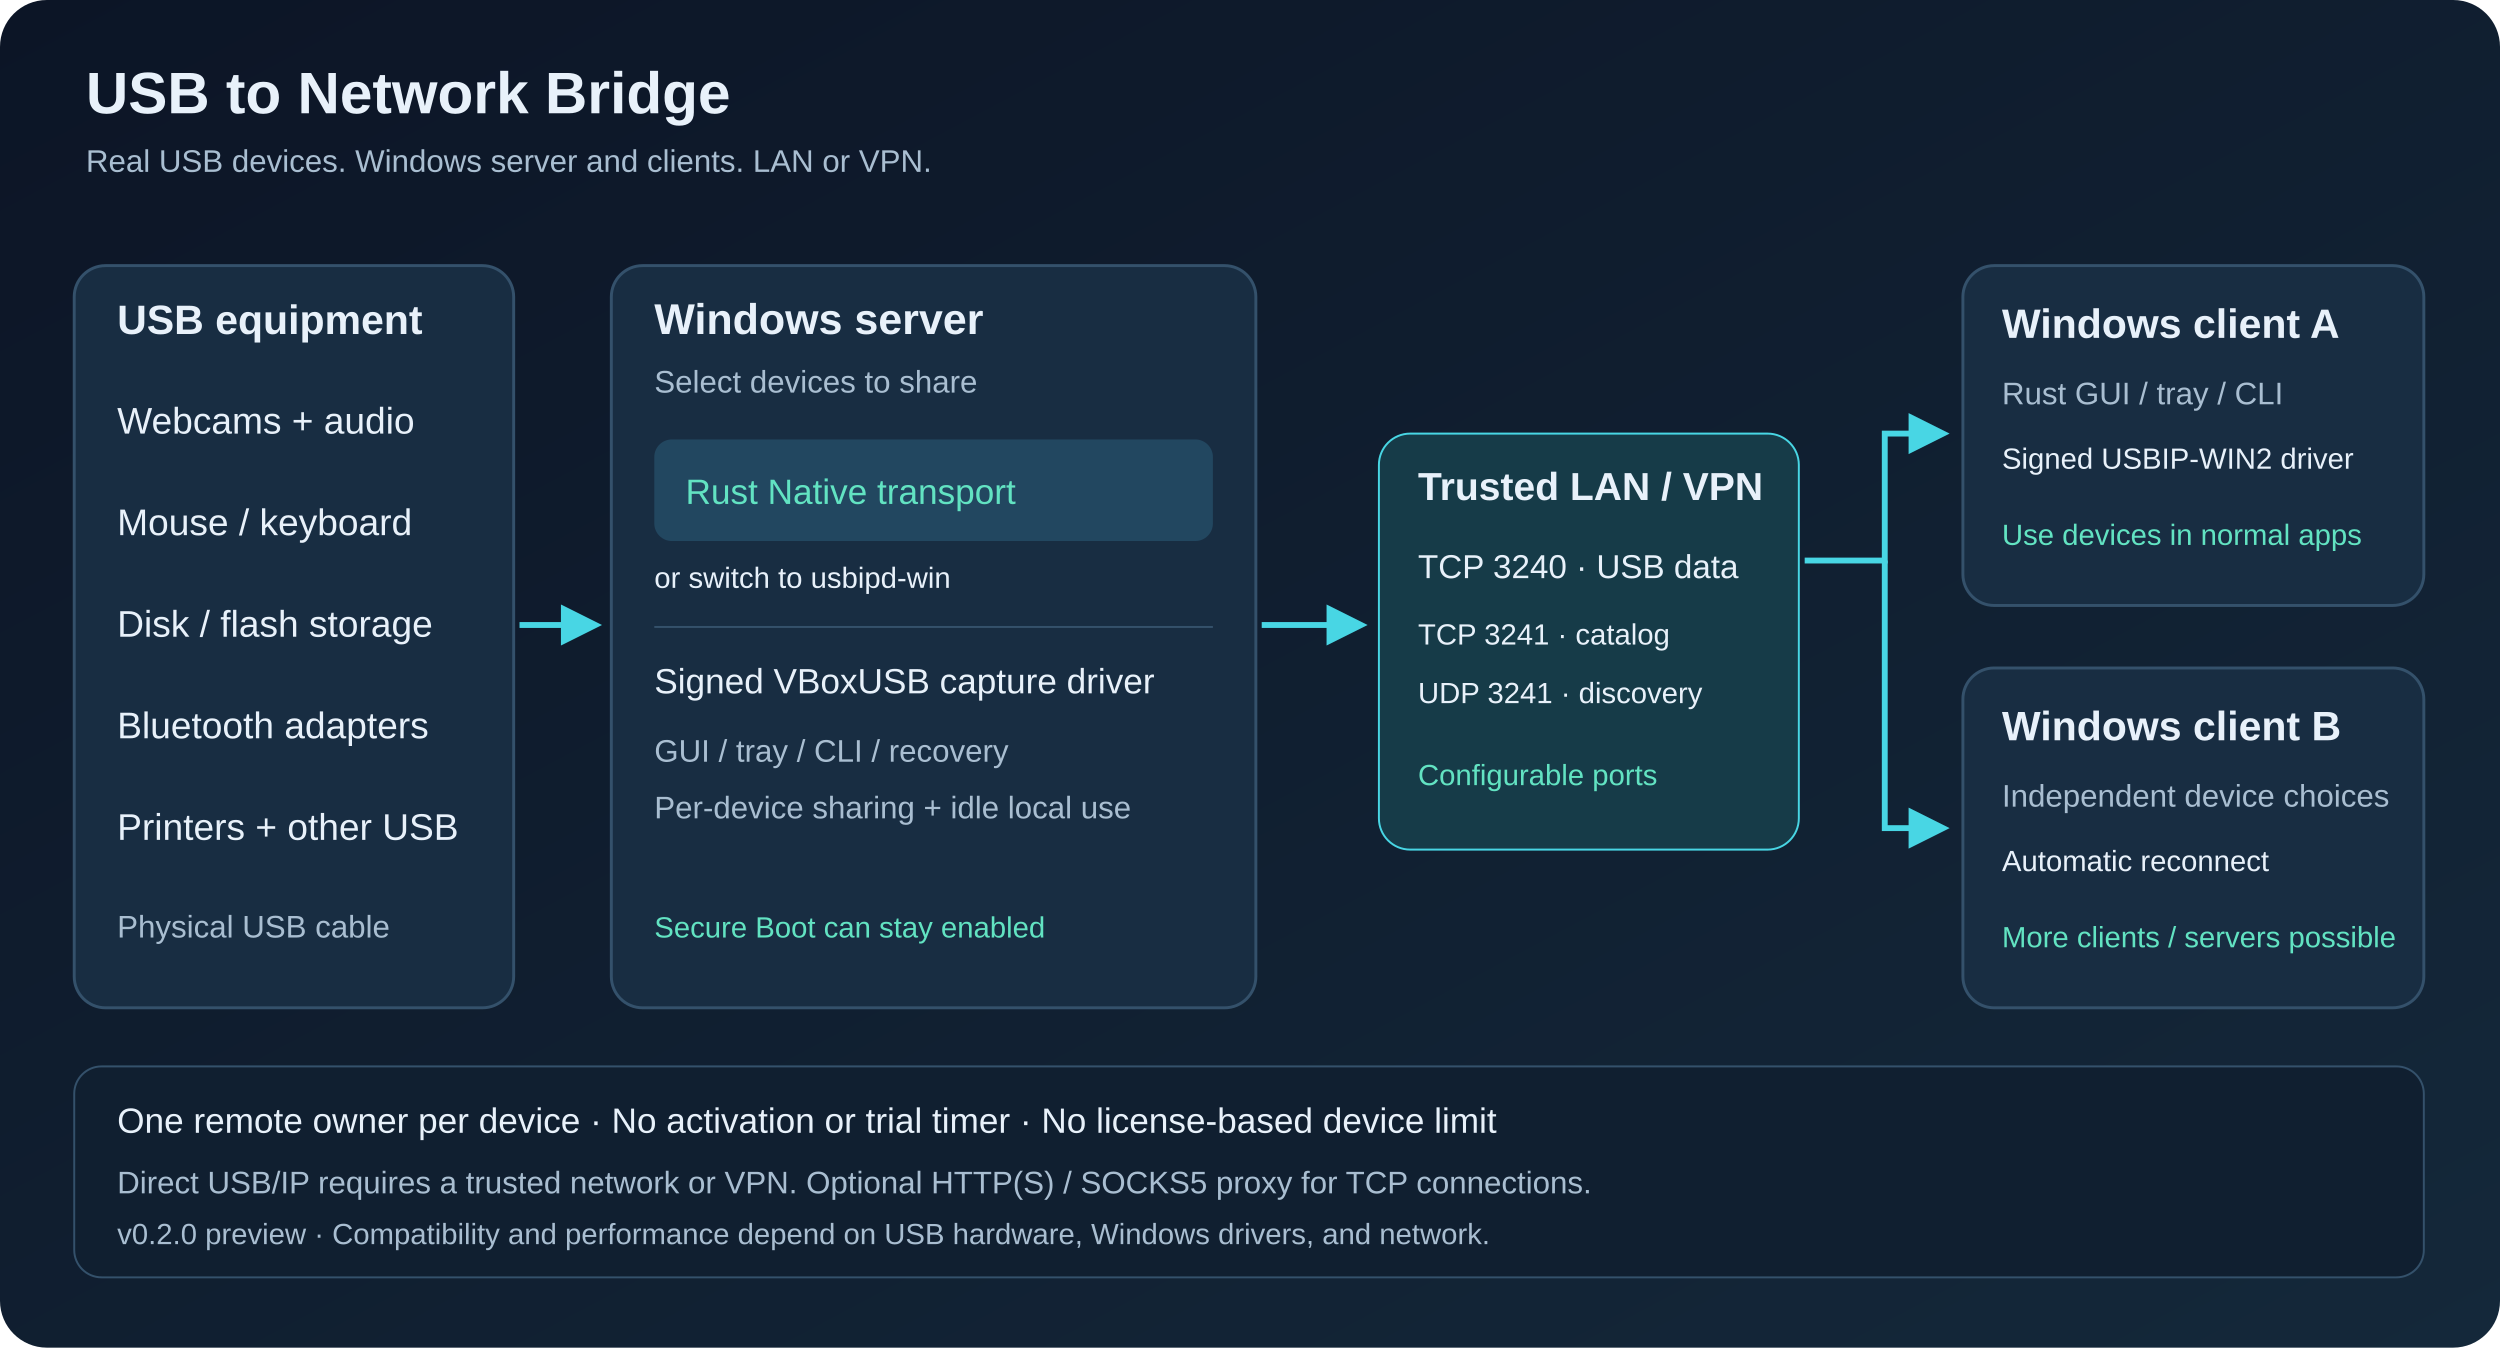
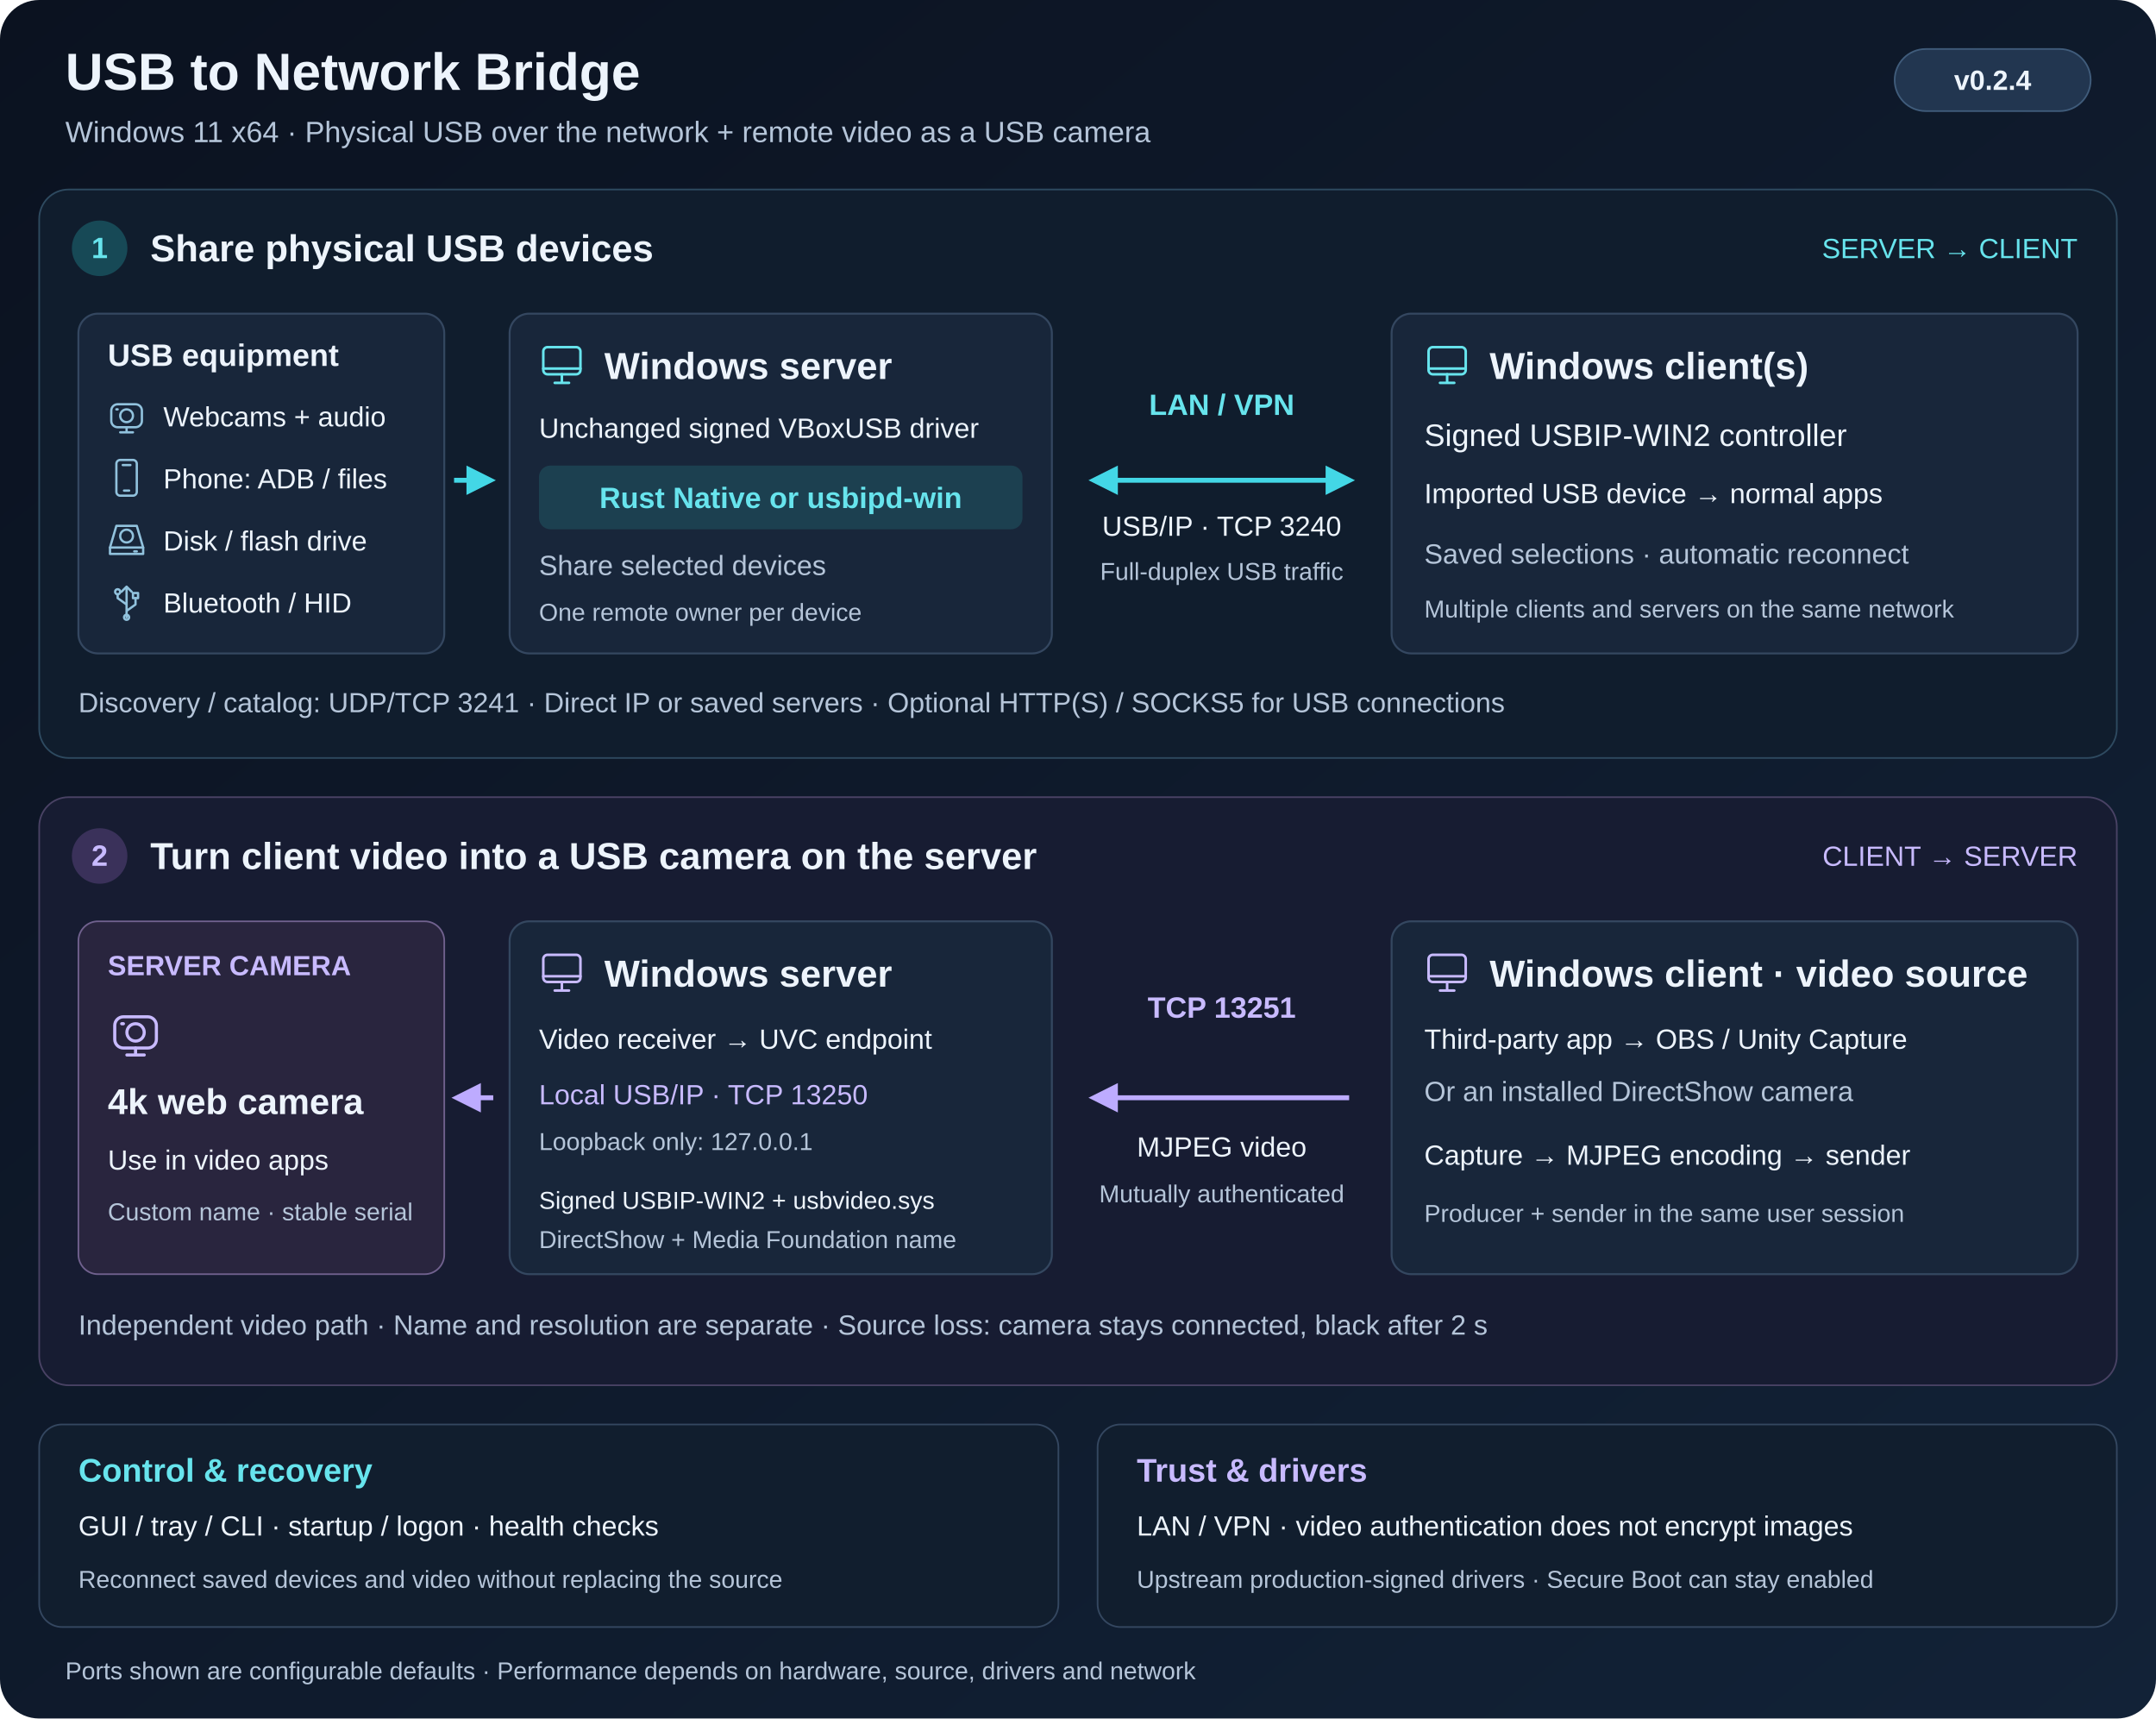
- <svg xmlns="http://www.w3.org/2000/svg" width="1280" height="690" viewBox="0 0 1280 690" role="img" aria-labelledby="title desc">
+ <svg xmlns="http://www.w3.org/2000/svg" width="1320" height="1052" viewBox="0 0 1320 1052" role="img" aria-labelledby="title desc">
  <defs>
-     <linearGradient id="bg" x2="1" y2="1">
-       <stop stop-color="#0c1526" />
-       <stop offset="1" stop-color="#14283a" />
+     <linearGradient id="background" x2="1" y2="1">
+       <stop stop-color="#0b1220" />
+       <stop offset="1" stop-color="#122237" />
    </linearGradient>
-     <marker id="arrow" viewBox="0 0 10 10" refX="8" refY="5" markerWidth="7" markerHeight="7" orient="auto-start-reverse">
-       <path d="M0 0 10 5 0 10Z" fill="#48d6e4" />
+     <marker id="usb-arrow" viewBox="0 0 10 10" refX="8" refY="5" markerWidth="6" markerHeight="6" orient="auto-start-reverse">
+       <path d="M0 0 10 5 0 10Z" fill="#43d7e6" />
    </marker>
-     <style>text{font-family:Segoe UI,Arial,sans-serif;fill:#e8f1fa}.muted{fill:#a9bed1;font-size:16px}.card{fill:#182d42;stroke:#34516b;stroke-width:1.5}.small{font-size:15px}.accent{fill:#62e3c2}.line{stroke:#48d6e4;stroke-width:3;fill:none;marker-end:url(#arrow)}</style>
+     <marker id="video-arrow" viewBox="0 0 10 10" refX="8" refY="5" markerWidth="6" markerHeight="6" orient="auto">
+       <path d="M0 0 10 5 0 10Z" fill="#bdabff" />
+     </marker>
+     <style>
+       text{font-family:Segoe UI,Arial,sans-serif;fill:#edf4fc}
+       .title{font-size:23px;font-weight:700}.body{font-size:17px}.small{font-size:15px}
+       .muted{fill:#b5c5d9}.cyan{fill:#67e4ed}.purple{fill:#c8baff}
+       .card{fill:#18263a;stroke:#344760;stroke-width:1.2}
+       .icon{fill:none;stroke:currentColor;stroke-width:1.8;stroke-linecap:round;stroke-linejoin:round}
+       .usb{fill:none;stroke:#43d7e6;stroke-width:3;marker-end:url(#usb-arrow)}
+       .video{fill:none;stroke:#bdabff;stroke-width:3;marker-end:url(#video-arrow)}
+     </style>
+     <symbol id="camera" viewBox="0 0 32 32">
+       <g class="icon">
+         <rect x="4" y="7" width="24" height="18" rx="5" />
+         <circle cx="16" cy="16" r="5" />
+         <path d="M11 29h10M16 25v4M8 11h1" />
+       </g>
+     </symbol>
+     <symbol id="phone" viewBox="0 0 32 32">
+       <g class="icon">
+         <rect x="8" y="2" width="16" height="28" rx="3" />
+         <path d="M13 6h6M14 26h4" />
+       </g>
+     </symbol>
+     <symbol id="disk" viewBox="0 0 32 32">
+       <g class="icon">
+         <path d="m8 5-5 17v5h26v-5L24 5Z" />
+         <path d="M3 22h26M22 25h2" />
+         <circle cx="16" cy="13" r="5" />
+       </g>
+     </symbol>
+     <symbol id="usb" viewBox="0 0 32 32">
+       <g class="icon">
+         <path d="M16 28V4m-4 4 4-4 4 4M16 18l-7-5v-3M16 23l7-5v-5" />
+         <circle cx="9" cy="8" r="2" />
+         <path d="M21 9h4v4h-4Z" />
+         <circle cx="16" cy="28" r="2" />
+       </g>
+     </symbol>
+     <symbol id="computer" viewBox="0 0 32 32">
+       <g class="icon">
+         <rect x="3" y="4" width="26" height="19" rx="3" />
+         <path d="M11 29h10M16 23v6M3 19h26" />
+       </g>
+     </symbol>
  </defs>
-   <rect width="1280" height="690" rx="24" fill="url(#bg)" />
-   <text x="44" y="58" font-size="30" font-weight="700">USB to Network Bridge</text>
-   <text x="44" y="88" class="muted">Real USB devices. Windows server and clients. LAN or VPN.</text>
-   <rect x="38" y="136" width="225" height="380" rx="16" class="card" />
-   <text x="60" y="171" font-size="21" font-weight="600">USB equipment</text>
-   <g font-size="19">
-     <text x="60" y="222">Webcams + audio</text>
-     <text x="60" y="274">Mouse / keyboard</text>
-     <text x="60" y="326">Disk / flash storage</text>
-     <text x="60" y="378">Bluetooth adapters</text>
-     <text x="60" y="430">Printers + other USB</text>
+   <rect width="1320" height="1052" rx="24" fill="url(#background)" />
+   <text x="40" y="55" font-size="32" font-weight="700">USB to Network Bridge</text>
+   <text x="40" y="87" font-size="18" class="muted">Windows 11 x64 · Physical USB over the network + remote video as a USB camera</text>
+   <rect x="1160" y="30" width="120" height="38" rx="19" fill="#223650" stroke="#405c7b" />
+   <text x="1220" y="55" text-anchor="middle" font-size="17" font-weight="600">v0.2.4</text>
+   <rect x="24" y="116" width="1272" height="348" rx="18" fill="#101d2d" stroke="#2e4a60" />
+   <circle cx="61" cy="152" r="17" fill="#174956" />
+   <text x="61" y="158" text-anchor="middle" font-size="18" font-weight="700" class="cyan">1</text>
+   <text x="92" y="160" class="title">Share physical USB devices</text>
+   <text x="1272" y="158" text-anchor="end" class="body cyan">SERVER → CLIENT</text>
+   <rect x="48" y="192" width="224" height="208" rx="12" class="card" />
+   <text x="66" y="224" font-size="19" font-weight="600">USB equipment</text>
+   <g color="#91c2dd">
+     <use href="#camera" x="65" y="242" width="25" height="25" />
+     <use href="#phone" x="65" y="280" width="25" height="25" />
+     <use href="#disk" x="65" y="318" width="25" height="25" />
+     <use href="#usb" x="65" y="356" width="25" height="25" />
  </g>
-   <text x="60" y="480" class="muted">Physical USB cable</text>
-   <path d="M266 320H304" class="line" />
-   <rect x="313" y="136" width="330" height="380" rx="16" class="card" />
-   <text x="335" y="171" font-size="22" font-weight="600">Windows server</text>
-   <text x="335" y="201" class="muted">Select devices to share</text>
-   <rect x="335" y="225" width="286" height="52" rx="9" fill="#224760" />
-   <text x="351" y="258" font-size="18" class="accent">Rust Native transport</text>
-   <text x="335" y="301" class="small">or switch to usbipd-win</text>
-   <path d="M335 321H621" stroke="#34516b" />
-   <text x="335" y="355" font-size="18">Signed VBoxUSB capture driver</text>
-   <text x="335" y="390" class="muted">GUI / tray / CLI / recovery</text>
-   <text x="335" y="419" class="muted">Per-device sharing + idle local use</text>
-   <text x="335" y="480" class="small accent">Secure Boot can stay enabled</text>
-   <path d="M646 320H696" class="line" />
-   <rect x="706" y="222" width="215" height="213" rx="16" fill="#163b48" stroke="#48d6e4" />
-   <text x="726" y="256" font-size="20" font-weight="600">Trusted LAN / VPN</text>
-   <text x="726" y="296" font-size="17">TCP 3240 · USB data</text>
-   <text x="726" y="330" class="small">TCP 3241 · catalog</text>
-   <text x="726" y="360" class="small">UDP 3241 · discovery</text>
-   <text x="726" y="402" class="small accent">Configurable ports</text>
-   <path d="M924 287H965V222H994" class="line" />
-   <path d="M965 287V424H994" class="line" />
-   <rect x="1005" y="136" width="236" height="174" rx="16" class="card" />
-   <text x="1025" y="173" font-size="21" font-weight="600">Windows client A</text>
-   <text x="1025" y="207" class="muted">Rust GUI / tray / CLI</text>
-   <text x="1025" y="240" class="small">Signed USBIP-WIN2 driver</text>
-   <text x="1025" y="279" class="small accent">Use devices in normal apps</text>
-   <rect x="1005" y="342" width="236" height="174" rx="16" class="card" />
-   <text x="1025" y="379" font-size="21" font-weight="600">Windows client B</text>
-   <text x="1025" y="413" class="muted">Independent device choices</text>
-   <text x="1025" y="446" class="small">Automatic reconnect</text>
-   <text x="1025" y="485" class="small accent">More clients / servers possible</text>
-   <rect x="38" y="546" width="1203" height="108" rx="14" fill="#101f30" stroke="#34516b" />
-   <text x="60" y="580" font-size="18">One remote owner per device · No activation or trial timer · No license-based device limit</text>
-   <text x="60" y="611" class="muted">Direct USB/IP requires a trusted network or VPN. Optional HTTP(S) / SOCKS5 proxy for TCP connections.</text>
-   <text x="60" y="637" class="small muted">v0.2.0 preview · Compatibility and performance depend on USB hardware, Windows drivers, and network.</text>
+   <text x="100" y="261" class="body">Webcams + audio</text>
+   <text x="100" y="299" class="body">Phone: ADB / files</text>
+   <text x="100" y="337" class="body">Disk / flash drive</text>
+   <text x="100" y="375" class="body">Bluetooth / HID</text>
+   <path d="M278 294H300" class="usb" />
+   <rect x="312" y="192" width="332" height="208" rx="12" class="card" />
+   <use href="#computer" x="330" y="209" width="28" height="28" color="#67e4ed" />
+   <text x="370" y="232" class="title">Windows server</text>
+   <text x="330" y="268" class="body">Unchanged signed VBoxUSB driver</text>
+   <rect x="330" y="285" width="296" height="39" rx="7" fill="#1c4050" />
+   <text x="478" y="311" text-anchor="middle" font-size="18" font-weight="600" class="cyan">Rust Native or usbipd-win</text>
+   <text x="330" y="352" class="body muted">Share selected devices</text>
+   <text x="330" y="380" class="small muted">One remote owner per device</text>
+   <text x="748" y="254" text-anchor="middle" font-size="18" font-weight="600" class="cyan">LAN / VPN</text>
+   <path d="M670 294H826" class="usb" marker-start="url(#usb-arrow)" />
+   <text x="748" y="328" text-anchor="middle" class="body">USB/IP · TCP 3240</text>
+   <text x="748" y="355" text-anchor="middle" class="small muted">Full-duplex USB traffic</text>
+   <rect x="852" y="192" width="420" height="208" rx="12" class="card" />
+   <use href="#computer" x="872" y="209" width="28" height="28" color="#67e4ed" />
+   <text x="912" y="232" class="title">Windows client(s)</text>
+   <text x="872" y="273" font-size="19">Signed USBIP-WIN2 controller</text>
+   <text x="872" y="308" class="body">Imported USB device → normal apps</text>
+   <text x="872" y="345" class="body muted">Saved selections · automatic reconnect</text>
+   <text x="872" y="378" class="small muted">Multiple clients and servers on the same network</text>
+   <text x="48" y="436" class="body muted">Discovery / catalog: UDP/TCP 3241 · Direct IP or saved servers · Optional HTTP(S) / SOCKS5 for USB connections</text>
+   <rect x="24" y="488" width="1272" height="360" rx="18" fill="#171c32" stroke="#494264" />
+   <circle cx="61" cy="524" r="17" fill="#3a315a" />
+   <text x="61" y="530" text-anchor="middle" font-size="18" font-weight="700" class="purple">2</text>
+   <text x="92" y="532" class="title">Turn client video into a USB camera on the server</text>
+   <text x="1272" y="530" text-anchor="end" class="body purple">CLIENT → SERVER</text>
+   <rect x="48" y="564" width="224" height="216" rx="12" fill="#29253e" stroke="#70618e" />
+   <text x="66" y="597" font-size="17" font-weight="600" class="purple">SERVER CAMERA</text>
+   <use href="#camera" x="66" y="615" width="34" height="34" color="#c8baff" />
+   <text x="66" y="682" font-size="22" font-weight="600">4k web camera</text>
+   <text x="66" y="716" class="body">Use in video apps</text>
+   <text x="66" y="747" class="small muted">Custom name · stable serial</text>
+   <path d="M302 672H280" class="video" />
+   <rect x="312" y="564" width="332" height="216" rx="12" class="card" />
+   <use href="#computer" x="330" y="581" width="28" height="28" color="#c8baff" />
+   <text x="370" y="604" class="title">Windows server</text>
+   <text x="330" y="642" class="body">Video receiver → UVC endpoint</text>
+   <text x="330" y="676" class="body purple">Local USB/IP · TCP 13250</text>
+   <text x="330" y="704" class="small muted">Loopback only: 127.0.0.1</text>
+   <text x="330" y="740" class="small">Signed USBIP-WIN2 + usbvideo.sys</text>
+   <text x="330" y="764" class="small muted">DirectShow + Media Foundation name</text>
+   <text x="748" y="623" text-anchor="middle" font-size="18" font-weight="600" class="purple">TCP 13251</text>
+   <path d="M826 672H670" class="video" />
+   <text x="748" y="708" text-anchor="middle" class="body">MJPEG video</text>
+   <text x="748" y="736" text-anchor="middle" class="small muted">Mutually authenticated</text>
+   <rect x="852" y="564" width="420" height="216" rx="12" class="card" />
+   <use href="#computer" x="872" y="581" width="28" height="28" color="#c8baff" />
+   <text x="912" y="604" class="title">Windows client · video source</text>
+   <text x="872" y="642" class="body">Third-party app → OBS / Unity Capture</text>
+   <text x="872" y="674" class="body muted">Or an installed DirectShow camera</text>
+   <text x="872" y="713" class="body">Capture → MJPEG encoding → sender</text>
+   <text x="872" y="748" class="small muted">Producer + sender in the same user session</text>
+   <text x="48" y="817" class="body muted">Independent video path · Name and resolution are separate · Source loss: camera stays connected, black after 2 s</text>
+   <rect x="24" y="872" width="624" height="124" rx="14" fill="#111e2e" stroke="#344760" />
+   <text x="48" y="907" font-size="20" font-weight="600" class="cyan">Control &amp; recovery</text>
+   <text x="48" y="940" class="body">GUI / tray / CLI · startup / logon · health checks</text>
+   <text x="48" y="972" class="small muted">Reconnect saved devices and video without replacing the source</text>
+   <rect x="672" y="872" width="624" height="124" rx="14" fill="#111e2e" stroke="#344760" />
+   <text x="696" y="907" font-size="20" font-weight="600" class="purple">Trust &amp; drivers</text>
+   <text x="696" y="940" class="body">LAN / VPN · video authentication does not encrypt images</text>
+   <text x="696" y="972" class="small muted">Upstream production-signed drivers · Secure Boot can stay enabled</text>
+   <text x="40" y="1028" class="small muted">Ports shown are configurable defaults · Performance depends on hardware, source, drivers and network</text>
</svg>
